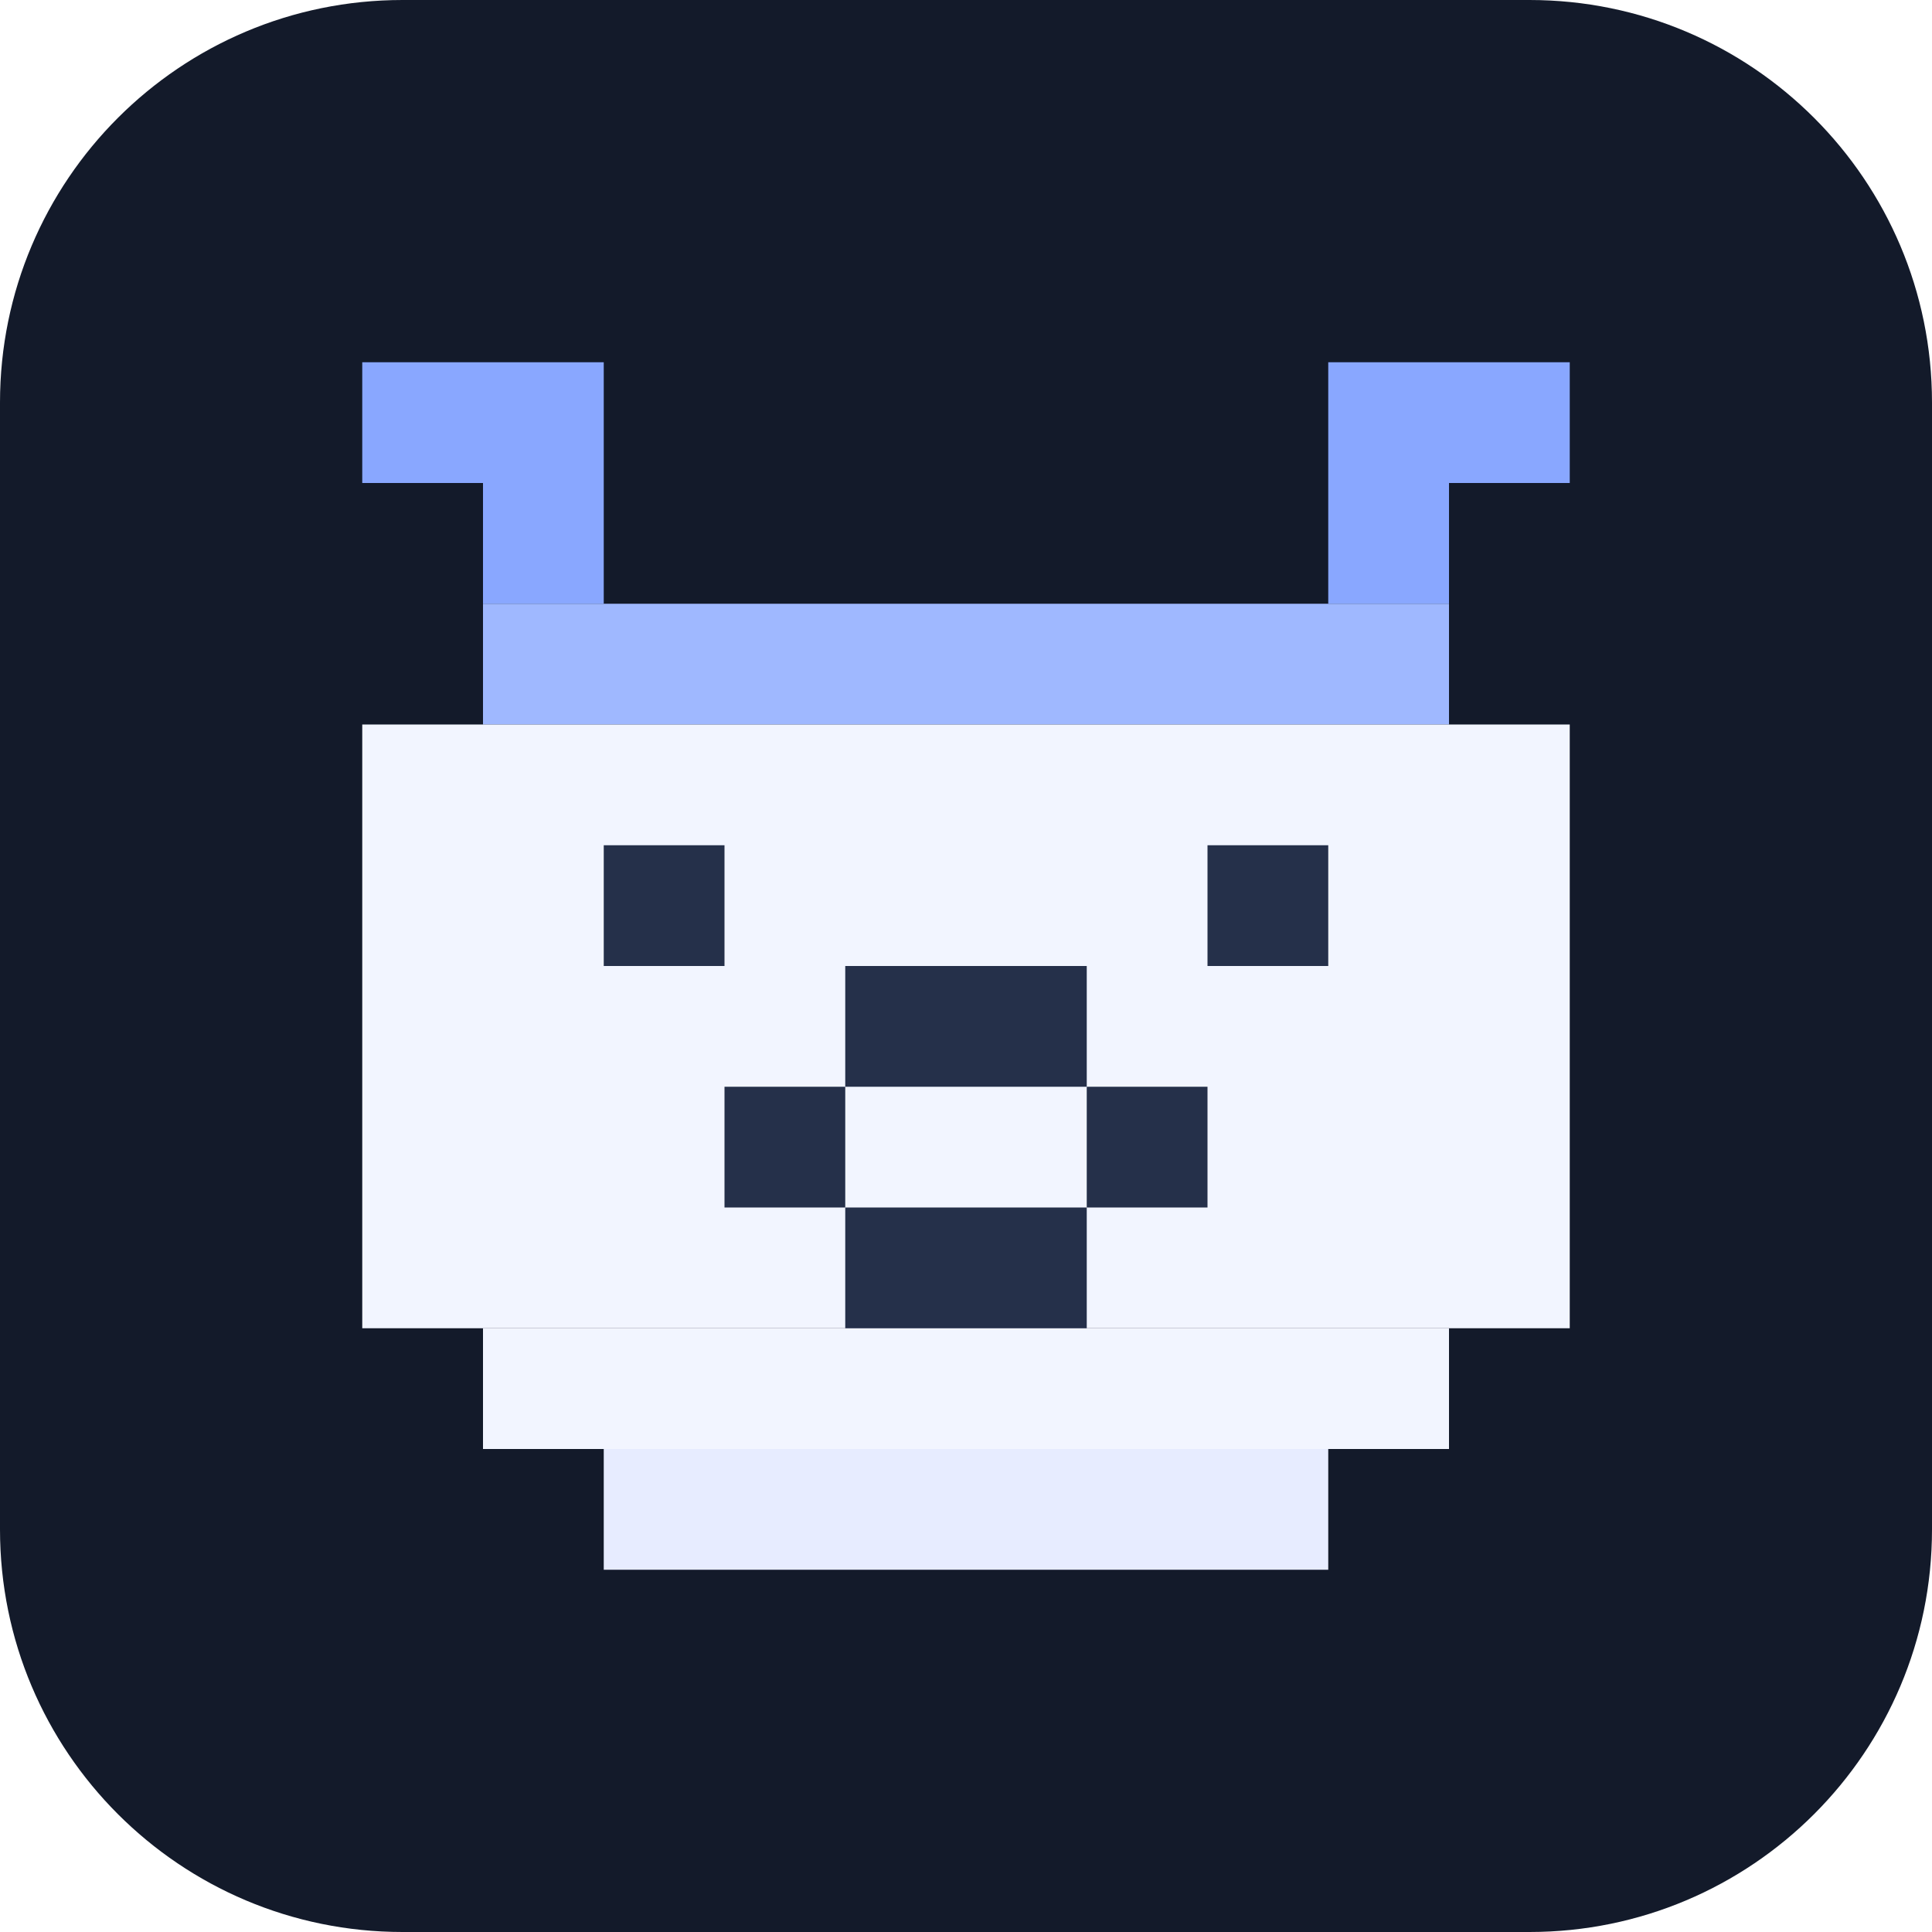
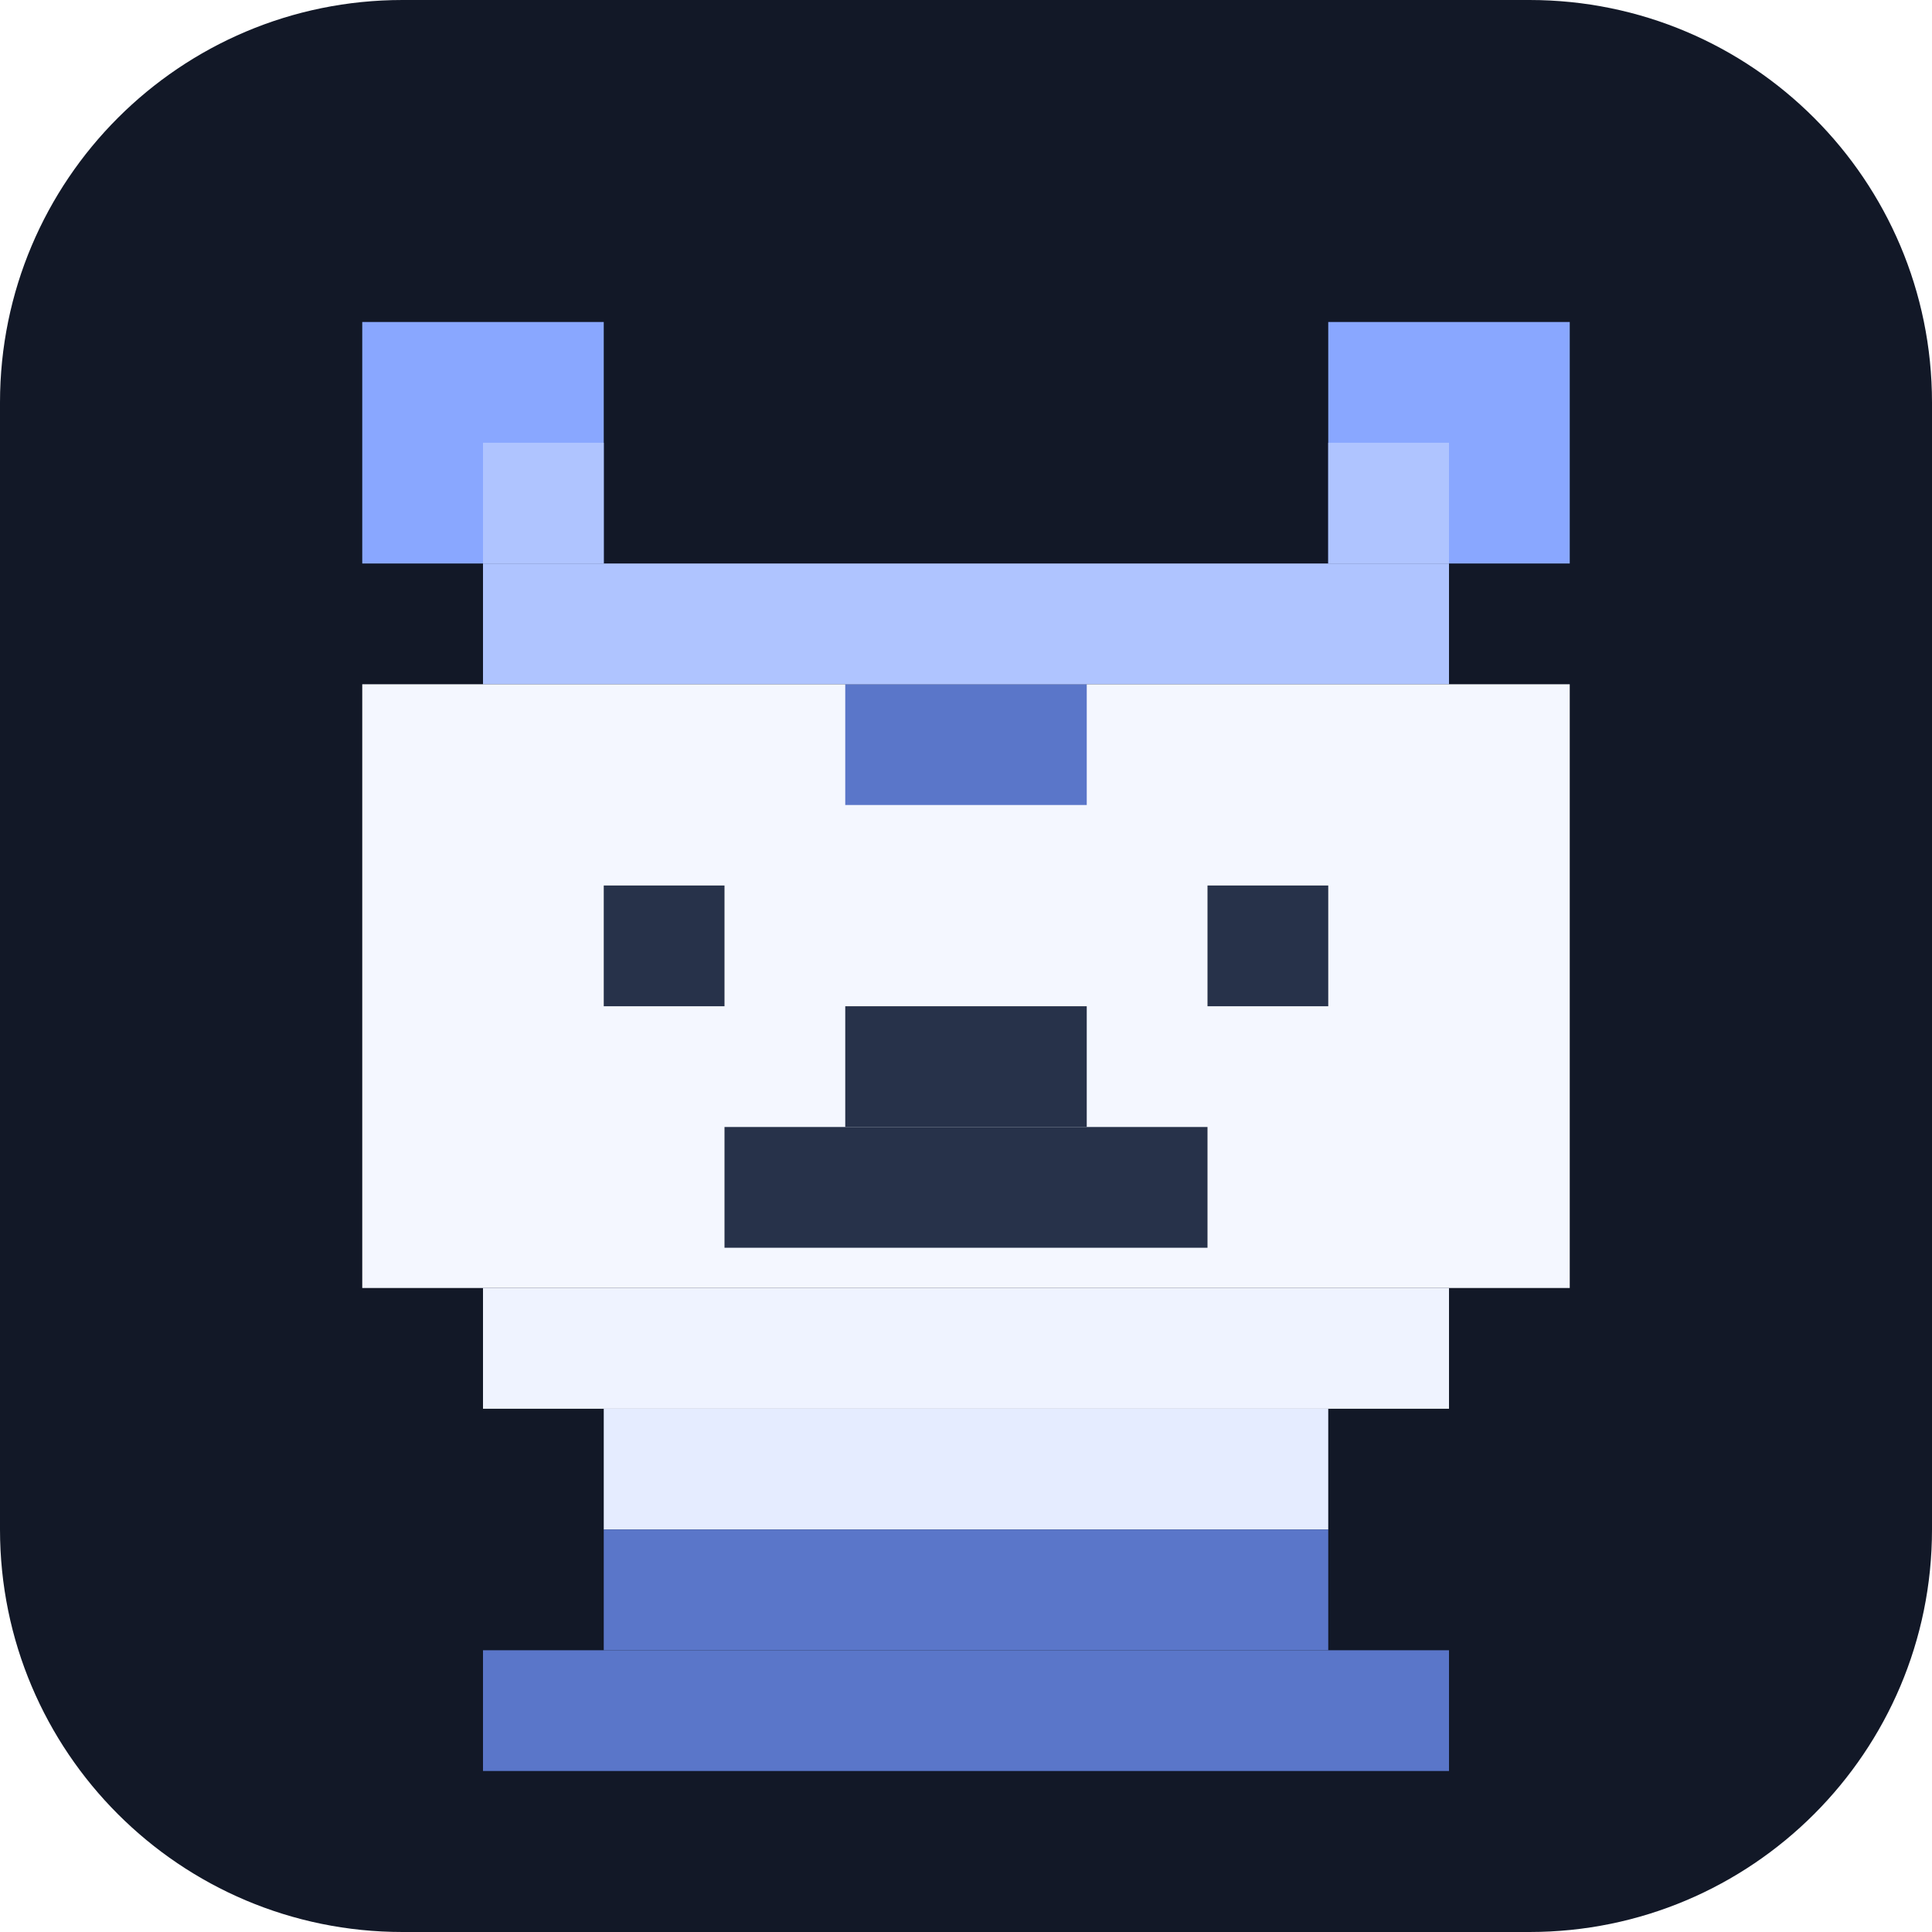
<svg xmlns="http://www.w3.org/2000/svg" width="96" height="96" viewBox="0 0 96 96" fill="none">
-   <rect width="96" height="96" rx="20" fill="#131A2A" />
-   <rect x="18" y="18" width="6" height="6" fill="#89A7FF" />
-   <rect x="72" y="18" width="6" height="6" fill="#89A7FF" />
-   <rect x="24" y="18" width="6" height="6" fill="#89A7FF" />
-   <rect x="66" y="18" width="6" height="6" fill="#89A7FF" />
-   <rect x="24" y="24" width="6" height="6" fill="#89A7FF" />
-   <rect x="66" y="24" width="6" height="6" fill="#89A7FF" />
-   <rect x="24" y="30" width="48" height="6" fill="#9FB8FF" />
-   <rect x="18" y="36" width="60" height="30" fill="#F2F5FF" />
-   <rect x="24" y="66" width="48" height="6" fill="#F2F5FF" />
-   <rect x="30" y="72" width="36" height="6" fill="#E7ECFF" />
-   <rect x="30" y="42" width="6" height="6" fill="#25304A" />
-   <rect x="60" y="42" width="6" height="6" fill="#25304A" />
-   <rect x="42" y="48" width="12" height="6" fill="#25304A" />
-   <rect x="36" y="54" width="6" height="6" fill="#25304A" />
-   <rect x="54" y="54" width="6" height="6" fill="#25304A" />
-   <rect x="42" y="60" width="12" height="6" fill="#25304A" />
+   <rect width="96" height="96" rx="20" fill="#121827" />
+   <rect x="18" y="16" width="12" height="12" fill="#89A7FF" />
+   <rect x="66" y="16" width="12" height="12" fill="#89A7FF" />
+   <rect x="24" y="22" width="6" height="6" fill="#AFC4FF" />
+   <rect x="66" y="22" width="6" height="6" fill="#AFC4FF" />
+   <rect x="24" y="28" width="48" height="6" fill="#AFC4FF" />
+   <rect x="18" y="34" width="60" height="30" fill="#F4F7FF" />
+   <rect x="24" y="64" width="48" height="6" fill="#EFF3FF" />
+   <rect x="30" y="70" width="36" height="6" fill="#E5ECFF" />
+   <rect x="30" y="44" width="6" height="6" fill="#27324A" />
+   <rect x="60" y="44" width="6" height="6" fill="#27324A" />
+   <rect x="42" y="50" width="12" height="6" fill="#27324A" />
+   <rect x="36" y="56" width="24" height="6" fill="#27324A" />
+   <rect x="30" y="76" width="36" height="6" fill="#5A76C9" />
+   <rect x="24" y="82" width="48" height="6" fill="#5A76C9" />
+   <rect x="42" y="34" width="12" height="6" fill="#5A76C9" />
</svg>
